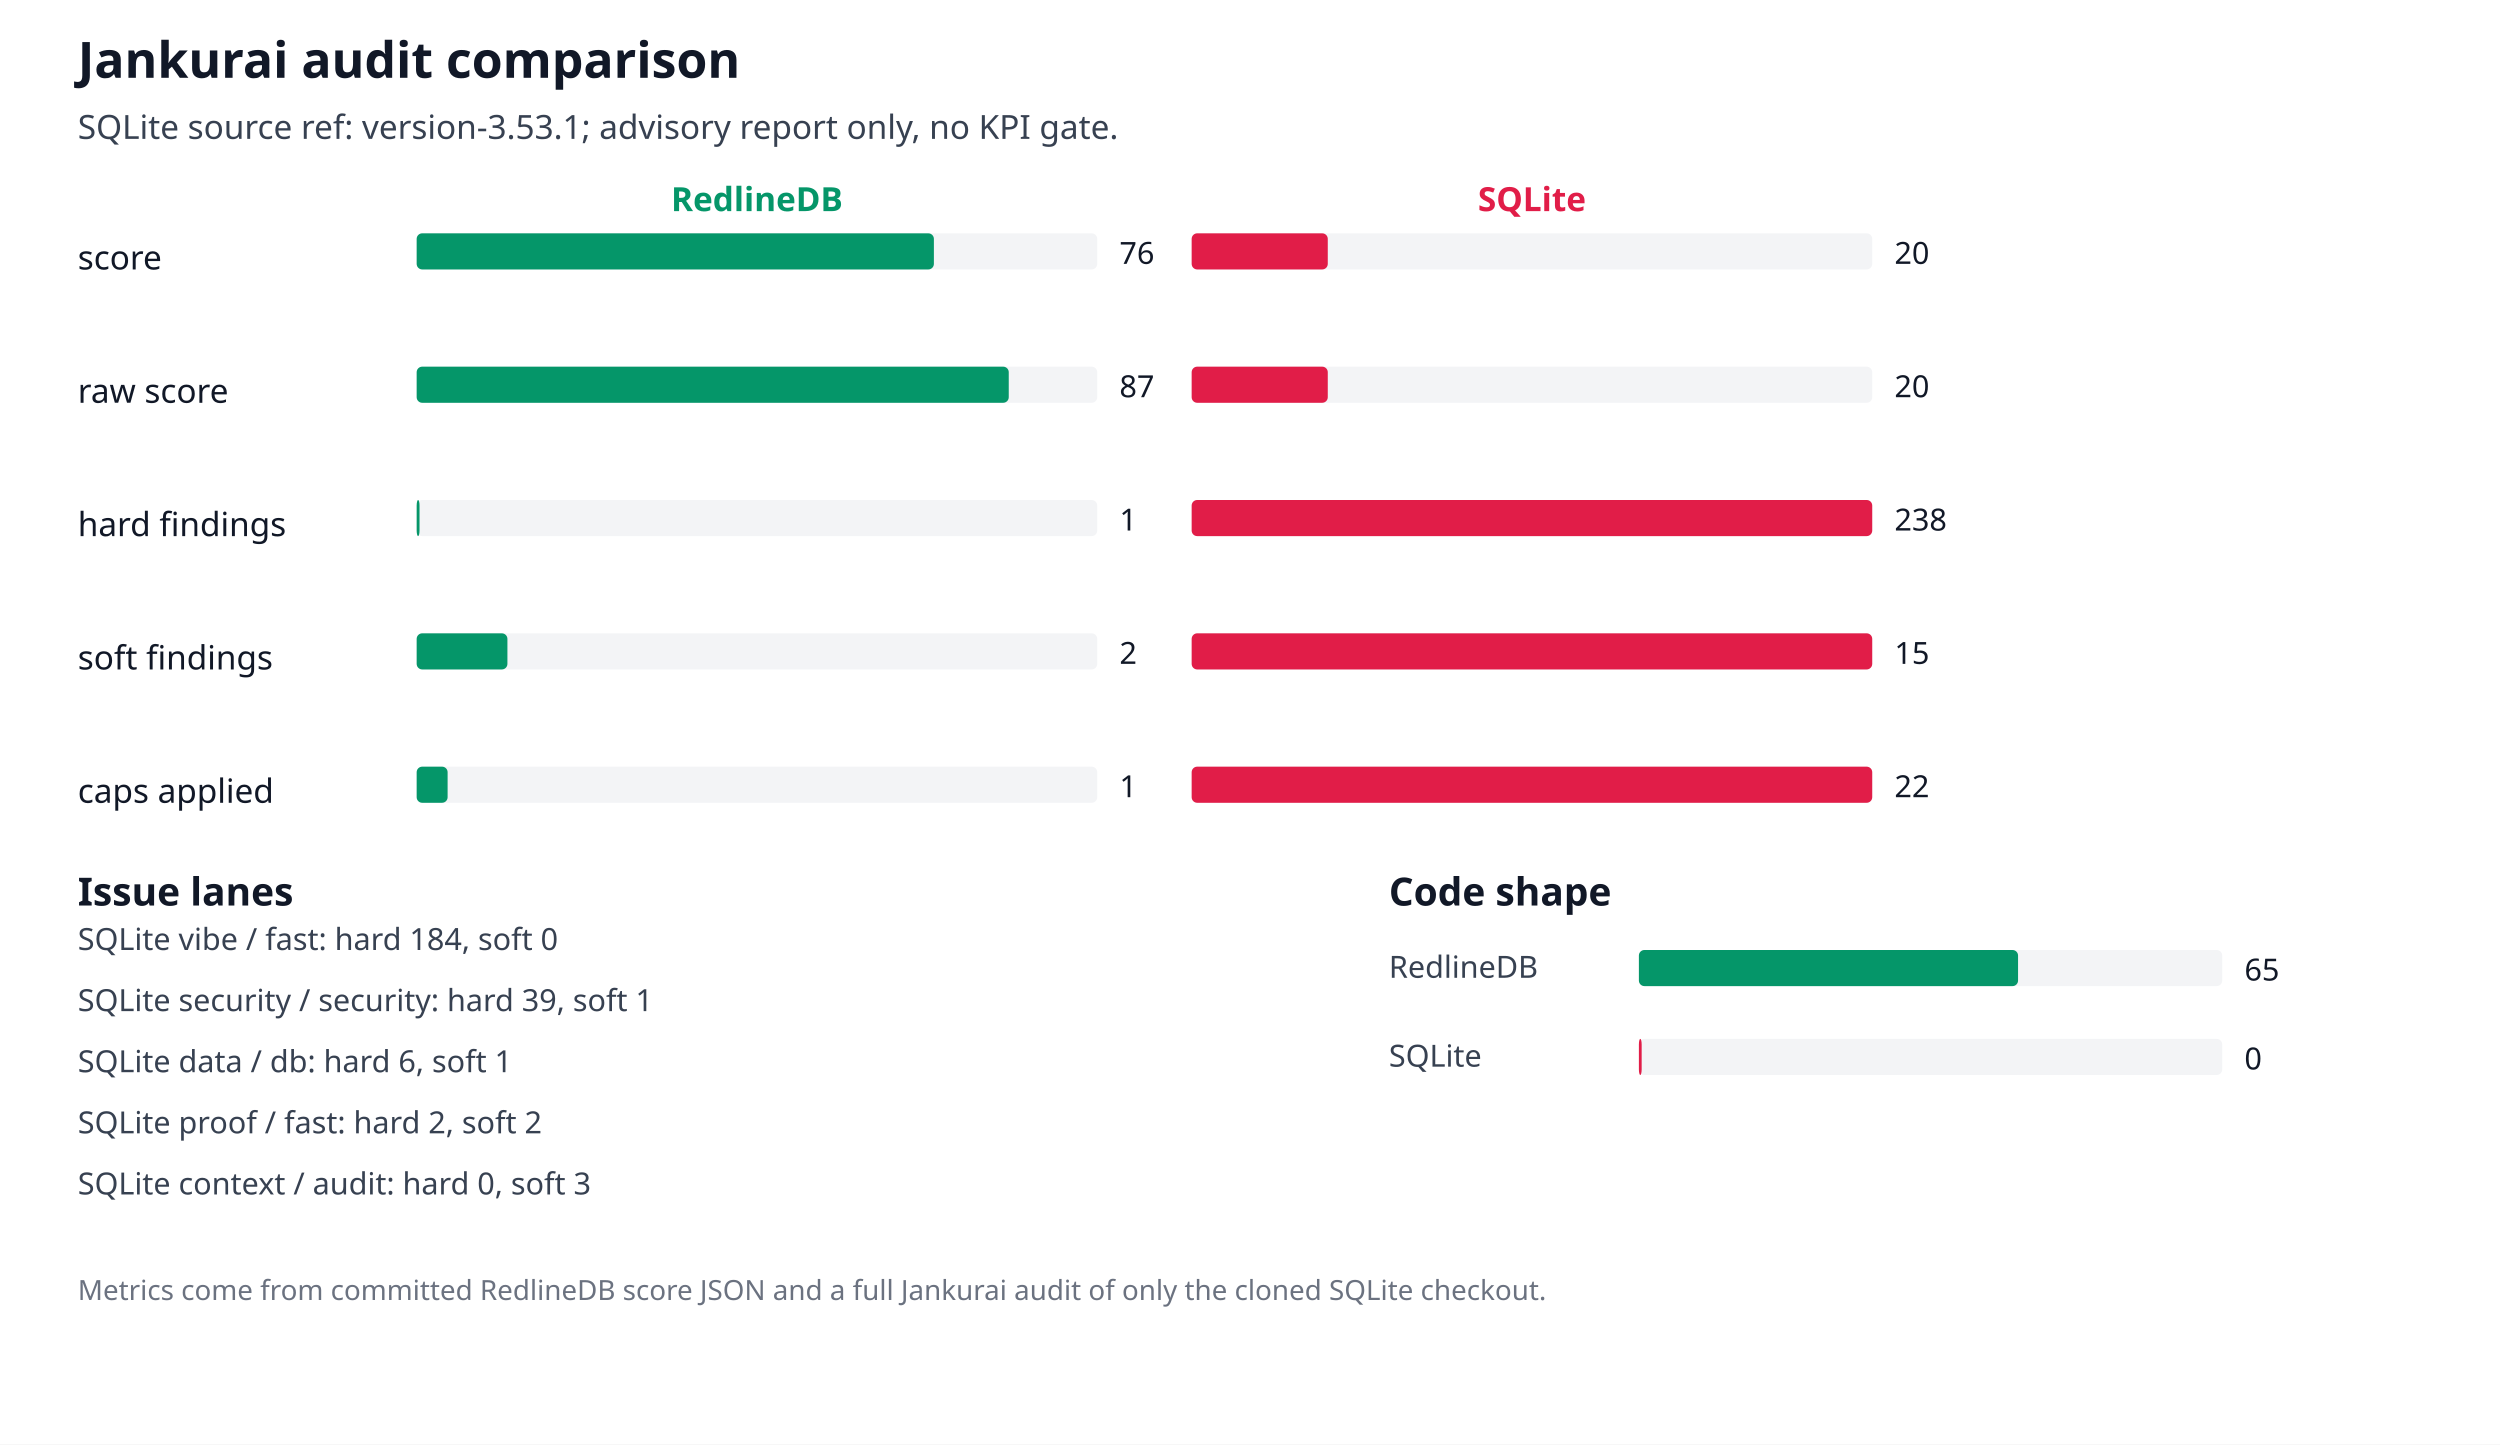
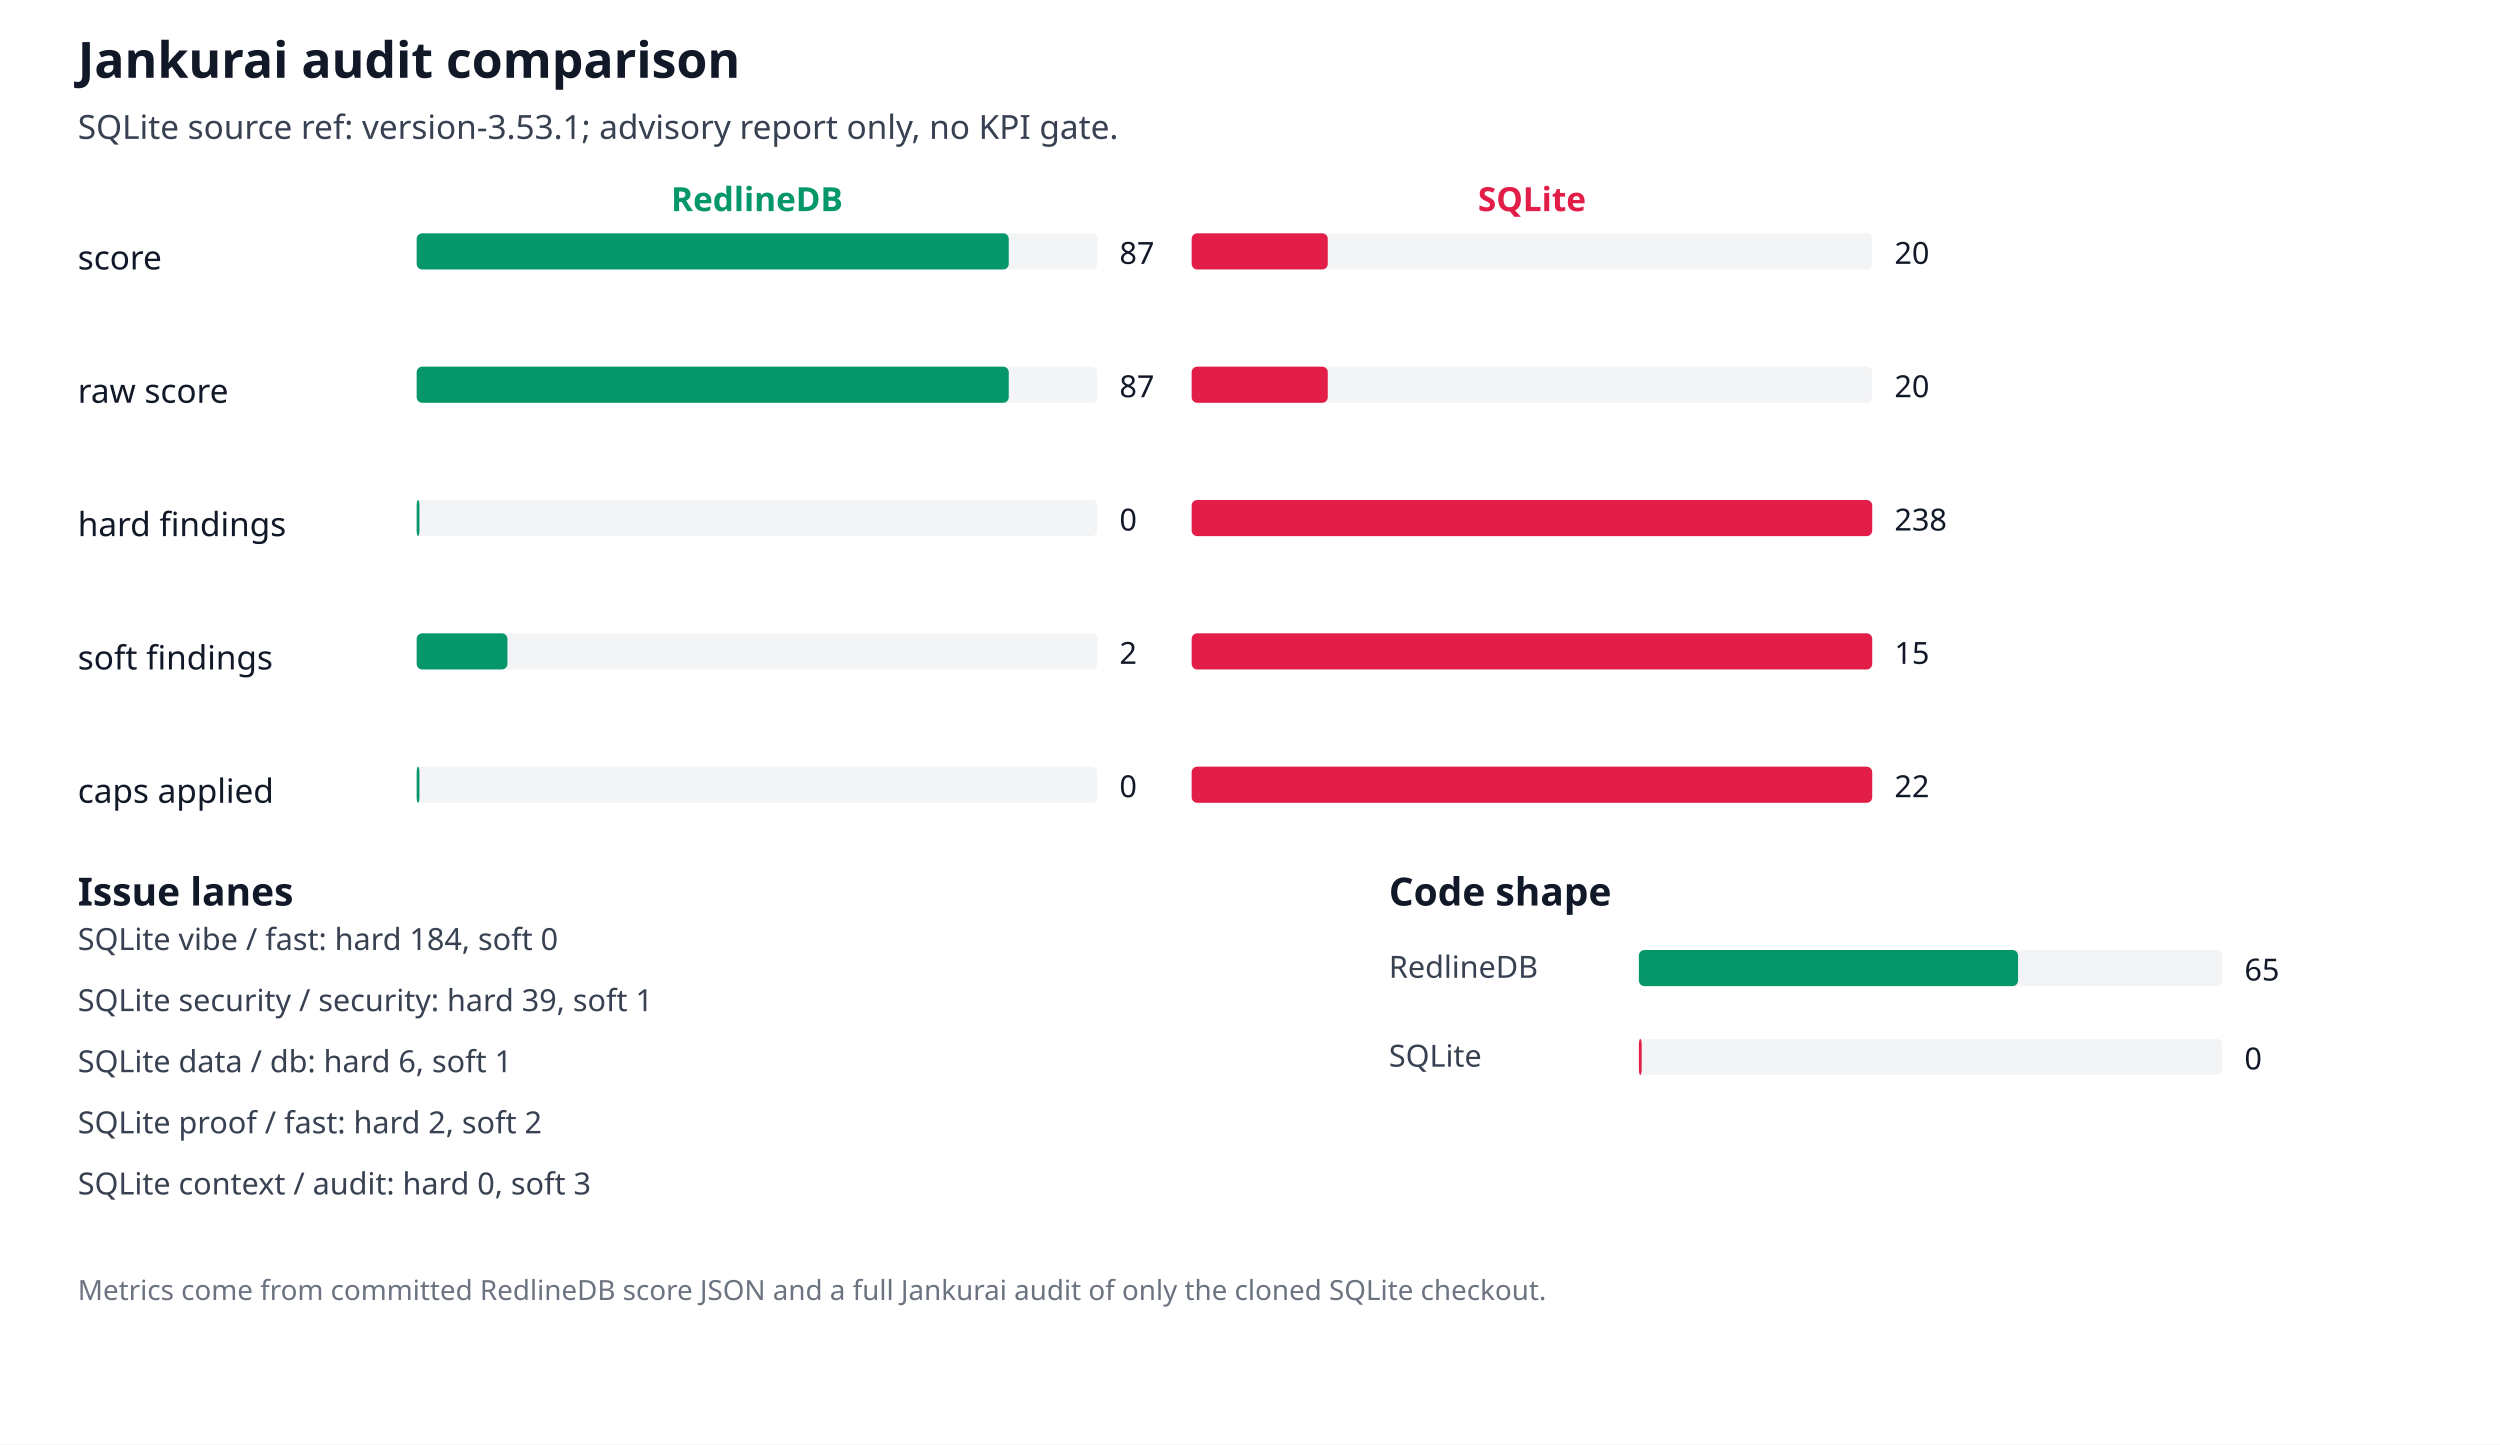
<svg xmlns="http://www.w3.org/2000/svg" width="900" height="520" viewBox="0 0 900 520" role="img" aria-labelledby="jankurai-compare-title jankurai-compare-desc">
  <rect width="900" height="520" fill="#ffffff" />
  <text x="28" y="28" font-family="sans-serif" font-size="18" font-weight="700" fill="#111827">Jankurai audit comparison</text>
  <text x="28" y="50" font-family="sans-serif" font-size="12" fill="#374151">SQLite source ref: version-3.53.1; advisory report only, no KPI gate.</text>
  <text x="272.50" y="76" font-family="sans-serif" font-size="12" font-weight="700" fill="#059669" text-anchor="middle">RedlineDB</text>
  <text x="551.50" y="76" font-family="sans-serif" font-size="12" font-weight="700" fill="#e11d48" text-anchor="middle">SQLite</text>
  <text x="28" y="97.00" font-family="sans-serif" font-size="12" fill="#111827">score</text>
  <rect x="150.00" y="84.00" width="245.00" height="13.00" rx="2" fill="#f3f4f6" />
-   <rect x="150.00" y="84.00" width="186.20" height="13.00" rx="2" fill="#059669" />
-   <text x="403.00" y="95.00" font-family="sans-serif" font-size="11" fill="#111827">76</text>
+   <rect x="150.00" y="84.00" width="213.15" height="13.00" rx="2" fill="#059669" />
+   <text x="403.00" y="95.00" font-family="sans-serif" font-size="11" fill="#111827">87</text>
  <rect x="429.00" y="84.00" width="245.00" height="13.00" rx="2" fill="#f3f4f6" />
  <rect x="429.00" y="84.00" width="49.00" height="13.00" rx="2" fill="#e11d48" />
  <text x="682.00" y="95.00" font-family="sans-serif" font-size="11" fill="#111827">20</text>
  <text x="28" y="145.00" font-family="sans-serif" font-size="12" fill="#111827">raw score</text>
  <rect x="150.00" y="132.00" width="245.00" height="13.00" rx="2" fill="#f3f4f6" />
  <rect x="150.00" y="132.00" width="213.15" height="13.00" rx="2" fill="#059669" />
  <text x="403.00" y="143.00" font-family="sans-serif" font-size="11" fill="#111827">87</text>
  <rect x="429.00" y="132.00" width="245.00" height="13.00" rx="2" fill="#f3f4f6" />
  <rect x="429.00" y="132.00" width="49.00" height="13.00" rx="2" fill="#e11d48" />
  <text x="682.00" y="143.00" font-family="sans-serif" font-size="11" fill="#111827">20</text>
  <text x="28" y="193.00" font-family="sans-serif" font-size="12" fill="#111827">hard findings</text>
  <rect x="150.00" y="180.00" width="245.00" height="13.00" rx="2" fill="#f3f4f6" />
-   <rect x="150.00" y="180.00" width="1.03" height="13.00" rx="2" fill="#059669" />
-   <text x="403.00" y="191.00" font-family="sans-serif" font-size="11" fill="#111827">1</text>
+   <rect x="150.00" y="180.00" width="1.00" height="13.00" rx="2" fill="#059669" />
+   <text x="403.00" y="191.00" font-family="sans-serif" font-size="11" fill="#111827">0</text>
  <rect x="429.00" y="180.00" width="245.00" height="13.00" rx="2" fill="#f3f4f6" />
  <rect x="429.00" y="180.00" width="245.00" height="13.00" rx="2" fill="#e11d48" />
  <text x="682.00" y="191.00" font-family="sans-serif" font-size="11" fill="#111827">238</text>
  <text x="28" y="241.00" font-family="sans-serif" font-size="12" fill="#111827">soft findings</text>
  <rect x="150.00" y="228.00" width="245.00" height="13.00" rx="2" fill="#f3f4f6" />
  <rect x="150.00" y="228.00" width="32.67" height="13.00" rx="2" fill="#059669" />
  <text x="403.00" y="239.00" font-family="sans-serif" font-size="11" fill="#111827">2</text>
  <rect x="429.00" y="228.00" width="245.00" height="13.00" rx="2" fill="#f3f4f6" />
  <rect x="429.00" y="228.00" width="245.00" height="13.00" rx="2" fill="#e11d48" />
  <text x="682.00" y="239.00" font-family="sans-serif" font-size="11" fill="#111827">15</text>
  <text x="28" y="289.00" font-family="sans-serif" font-size="12" fill="#111827">caps applied</text>
  <rect x="150.00" y="276.00" width="245.00" height="13.00" rx="2" fill="#f3f4f6" />
-   <rect x="150.00" y="276.00" width="11.14" height="13.00" rx="2" fill="#059669" />
-   <text x="403.00" y="287.00" font-family="sans-serif" font-size="11" fill="#111827">1</text>
+   <rect x="150.00" y="276.00" width="1.00" height="13.00" rx="2" fill="#059669" />
+   <text x="403.00" y="287.00" font-family="sans-serif" font-size="11" fill="#111827">0</text>
  <rect x="429.00" y="276.00" width="245.00" height="13.00" rx="2" fill="#f3f4f6" />
  <rect x="429.00" y="276.00" width="245.00" height="13.00" rx="2" fill="#e11d48" />
  <text x="682.00" y="287.00" font-family="sans-serif" font-size="11" fill="#111827">22</text>
  <text x="28" y="326" font-family="sans-serif" font-size="14" font-weight="700" fill="#111827">Issue lanes</text>
  <text x="28" y="342.00" font-family="sans-serif" font-size="11" fill="#374151">SQLite vibe / fast: hard 184, soft 0</text>
  <text x="28" y="364.00" font-family="sans-serif" font-size="11" fill="#374151">SQLite security / security: hard 39, soft 1</text>
  <text x="28" y="386.00" font-family="sans-serif" font-size="11" fill="#374151">SQLite data / db: hard 6, soft 1</text>
  <text x="28" y="408.00" font-family="sans-serif" font-size="11" fill="#374151">SQLite proof / fast: hard 2, soft 2</text>
  <text x="28" y="430.00" font-family="sans-serif" font-size="11" fill="#374151">SQLite context / audit: hard 0, soft 3</text>
  <text x="500" y="326" font-family="sans-serif" font-size="14" font-weight="700" fill="#111827">Code shape</text>
  <text x="500" y="352.00" font-family="sans-serif" font-size="11" fill="#374151">RedlineDB</text>
  <rect x="590.00" y="342.00" width="210.00" height="13.00" rx="2" fill="#f3f4f6" />
  <rect x="590.00" y="342.00" width="136.50" height="13.00" rx="2" fill="#059669" />
  <text x="808.00" y="353.00" font-family="sans-serif" font-size="11" fill="#111827">65</text>
  <text x="500" y="384.00" font-family="sans-serif" font-size="11" fill="#374151">SQLite</text>
  <rect x="590.00" y="374.00" width="210.00" height="13.00" rx="2" fill="#f3f4f6" />
  <rect x="590.00" y="374.00" width="1.00" height="13.00" rx="2" fill="#e11d48" />
  <text x="808.00" y="385.00" font-family="sans-serif" font-size="11" fill="#111827">0</text>
  <text x="28" y="468" font-family="sans-serif" font-size="10" fill="#6b7280">Metrics come from committed RedlineDB score JSON and a full Jankurai audit of only the cloned SQLite checkout.</text>
</svg>
